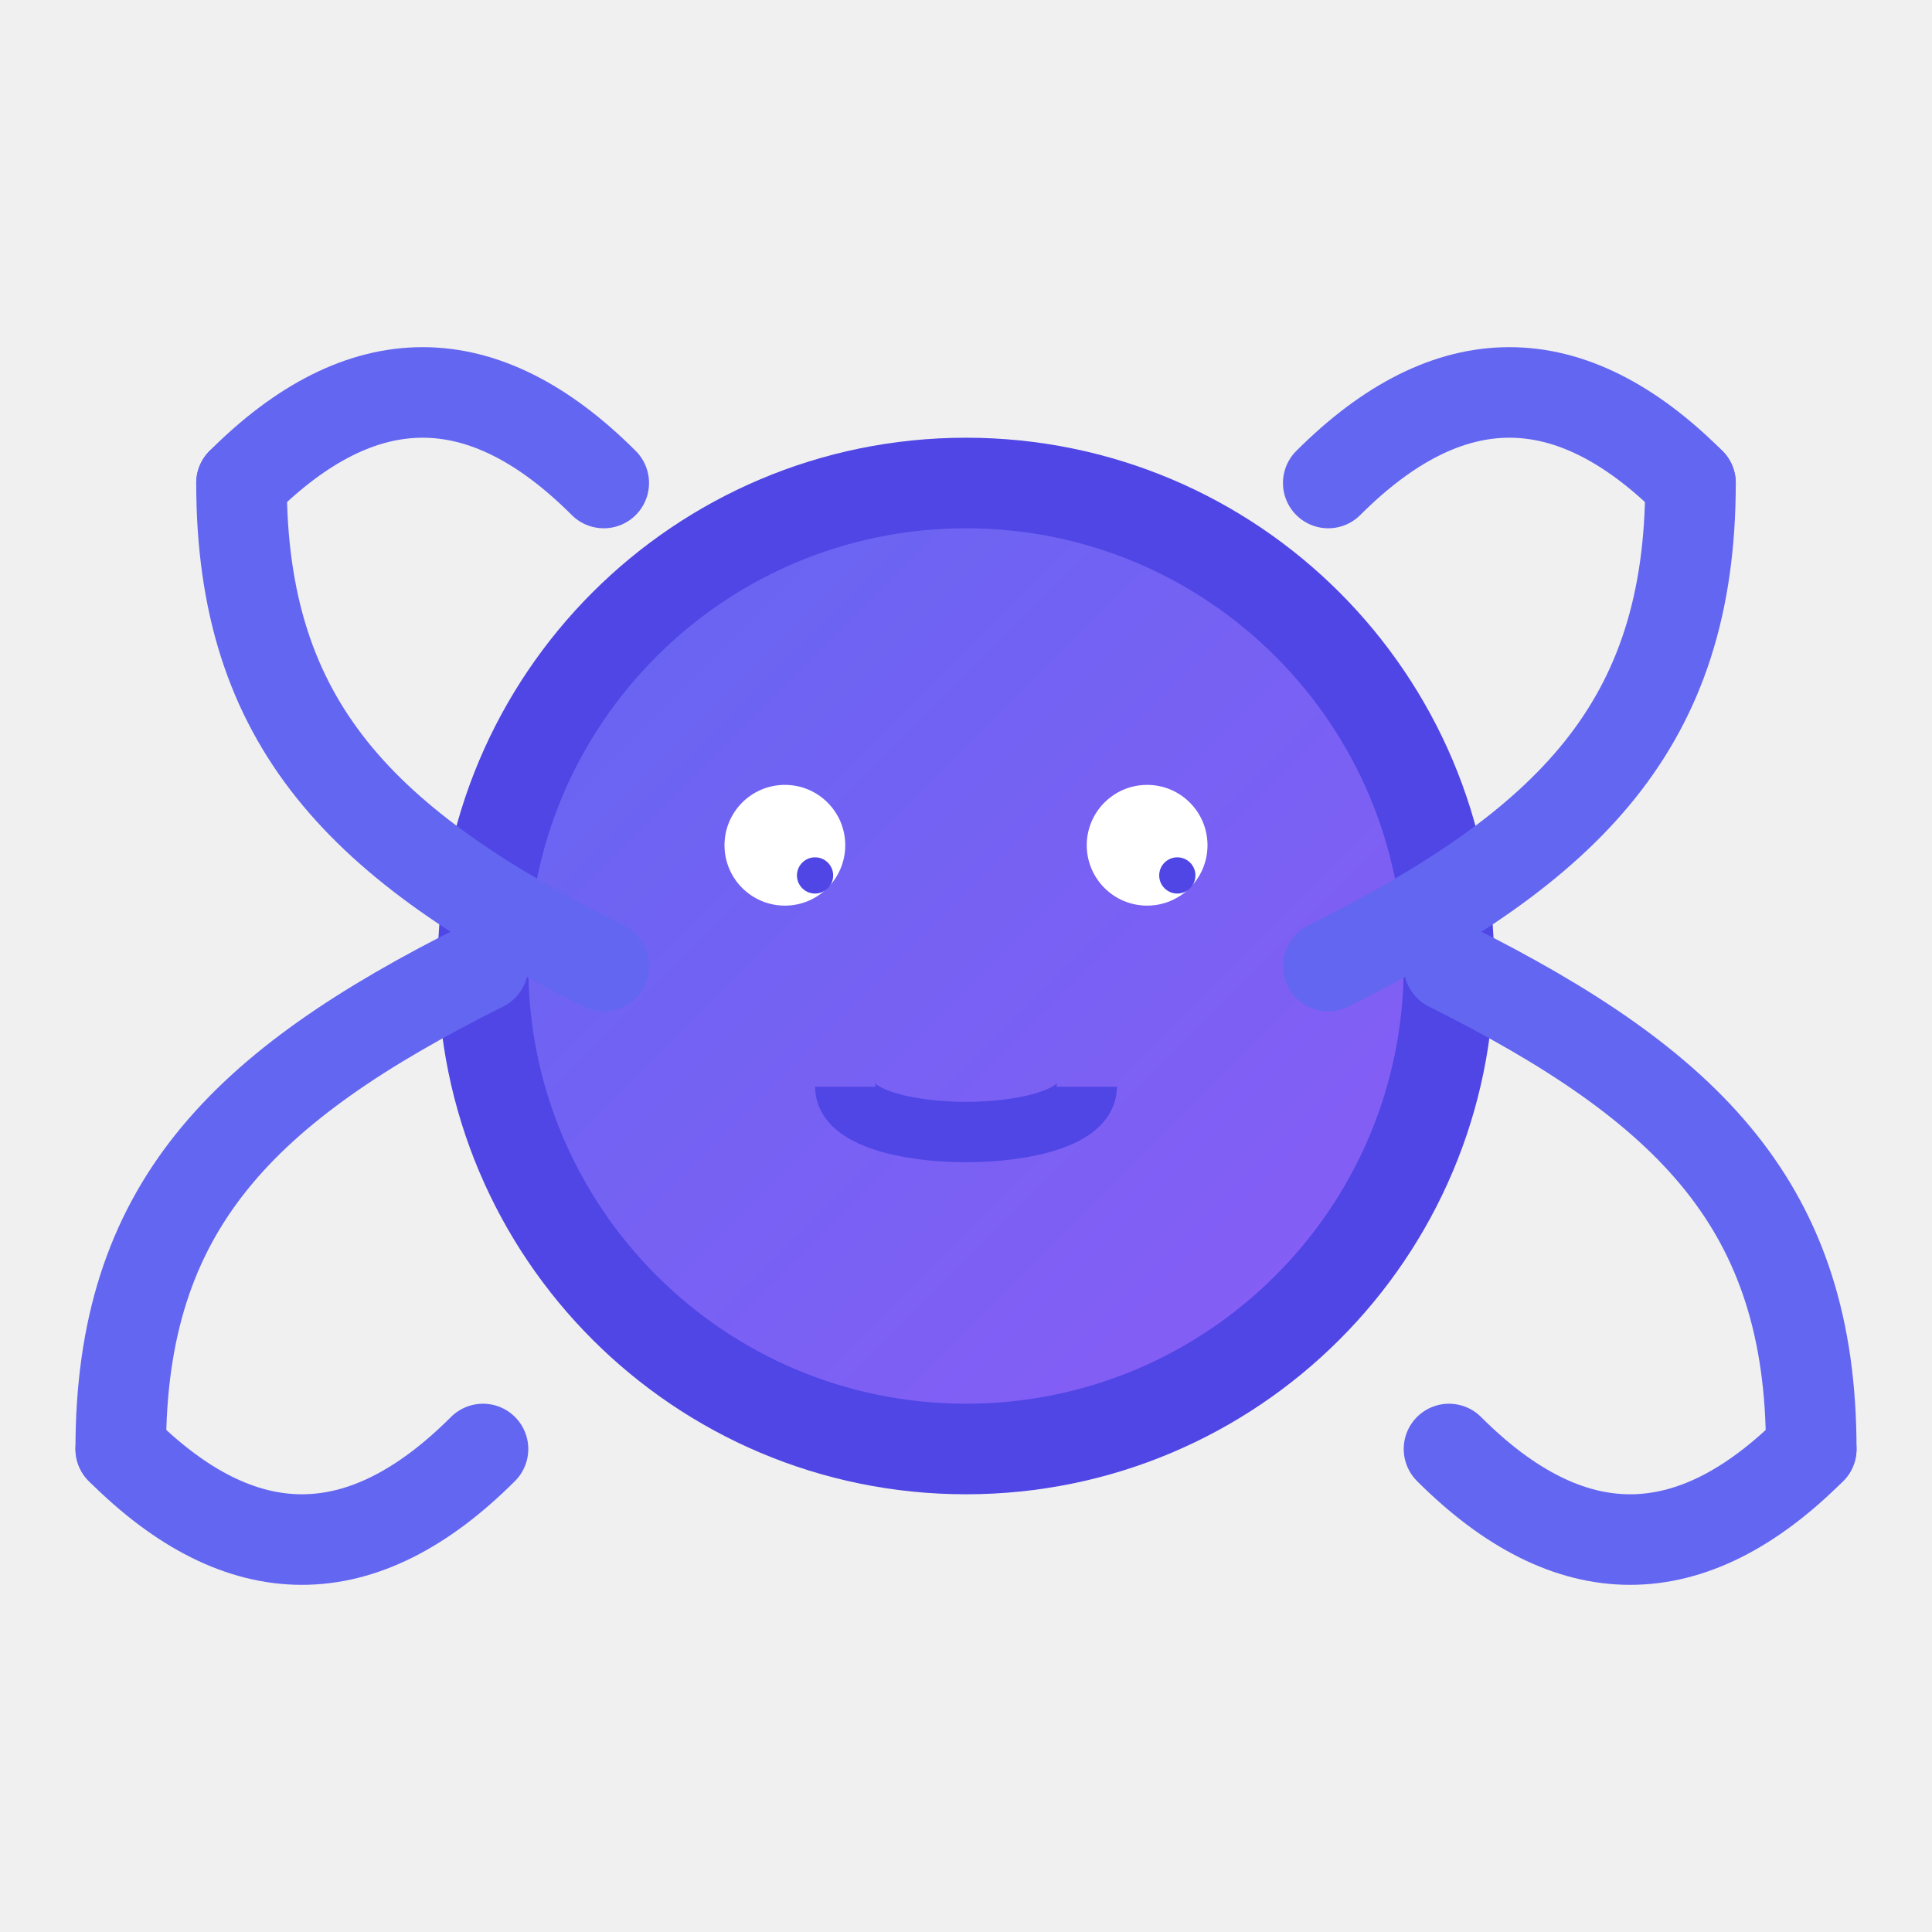
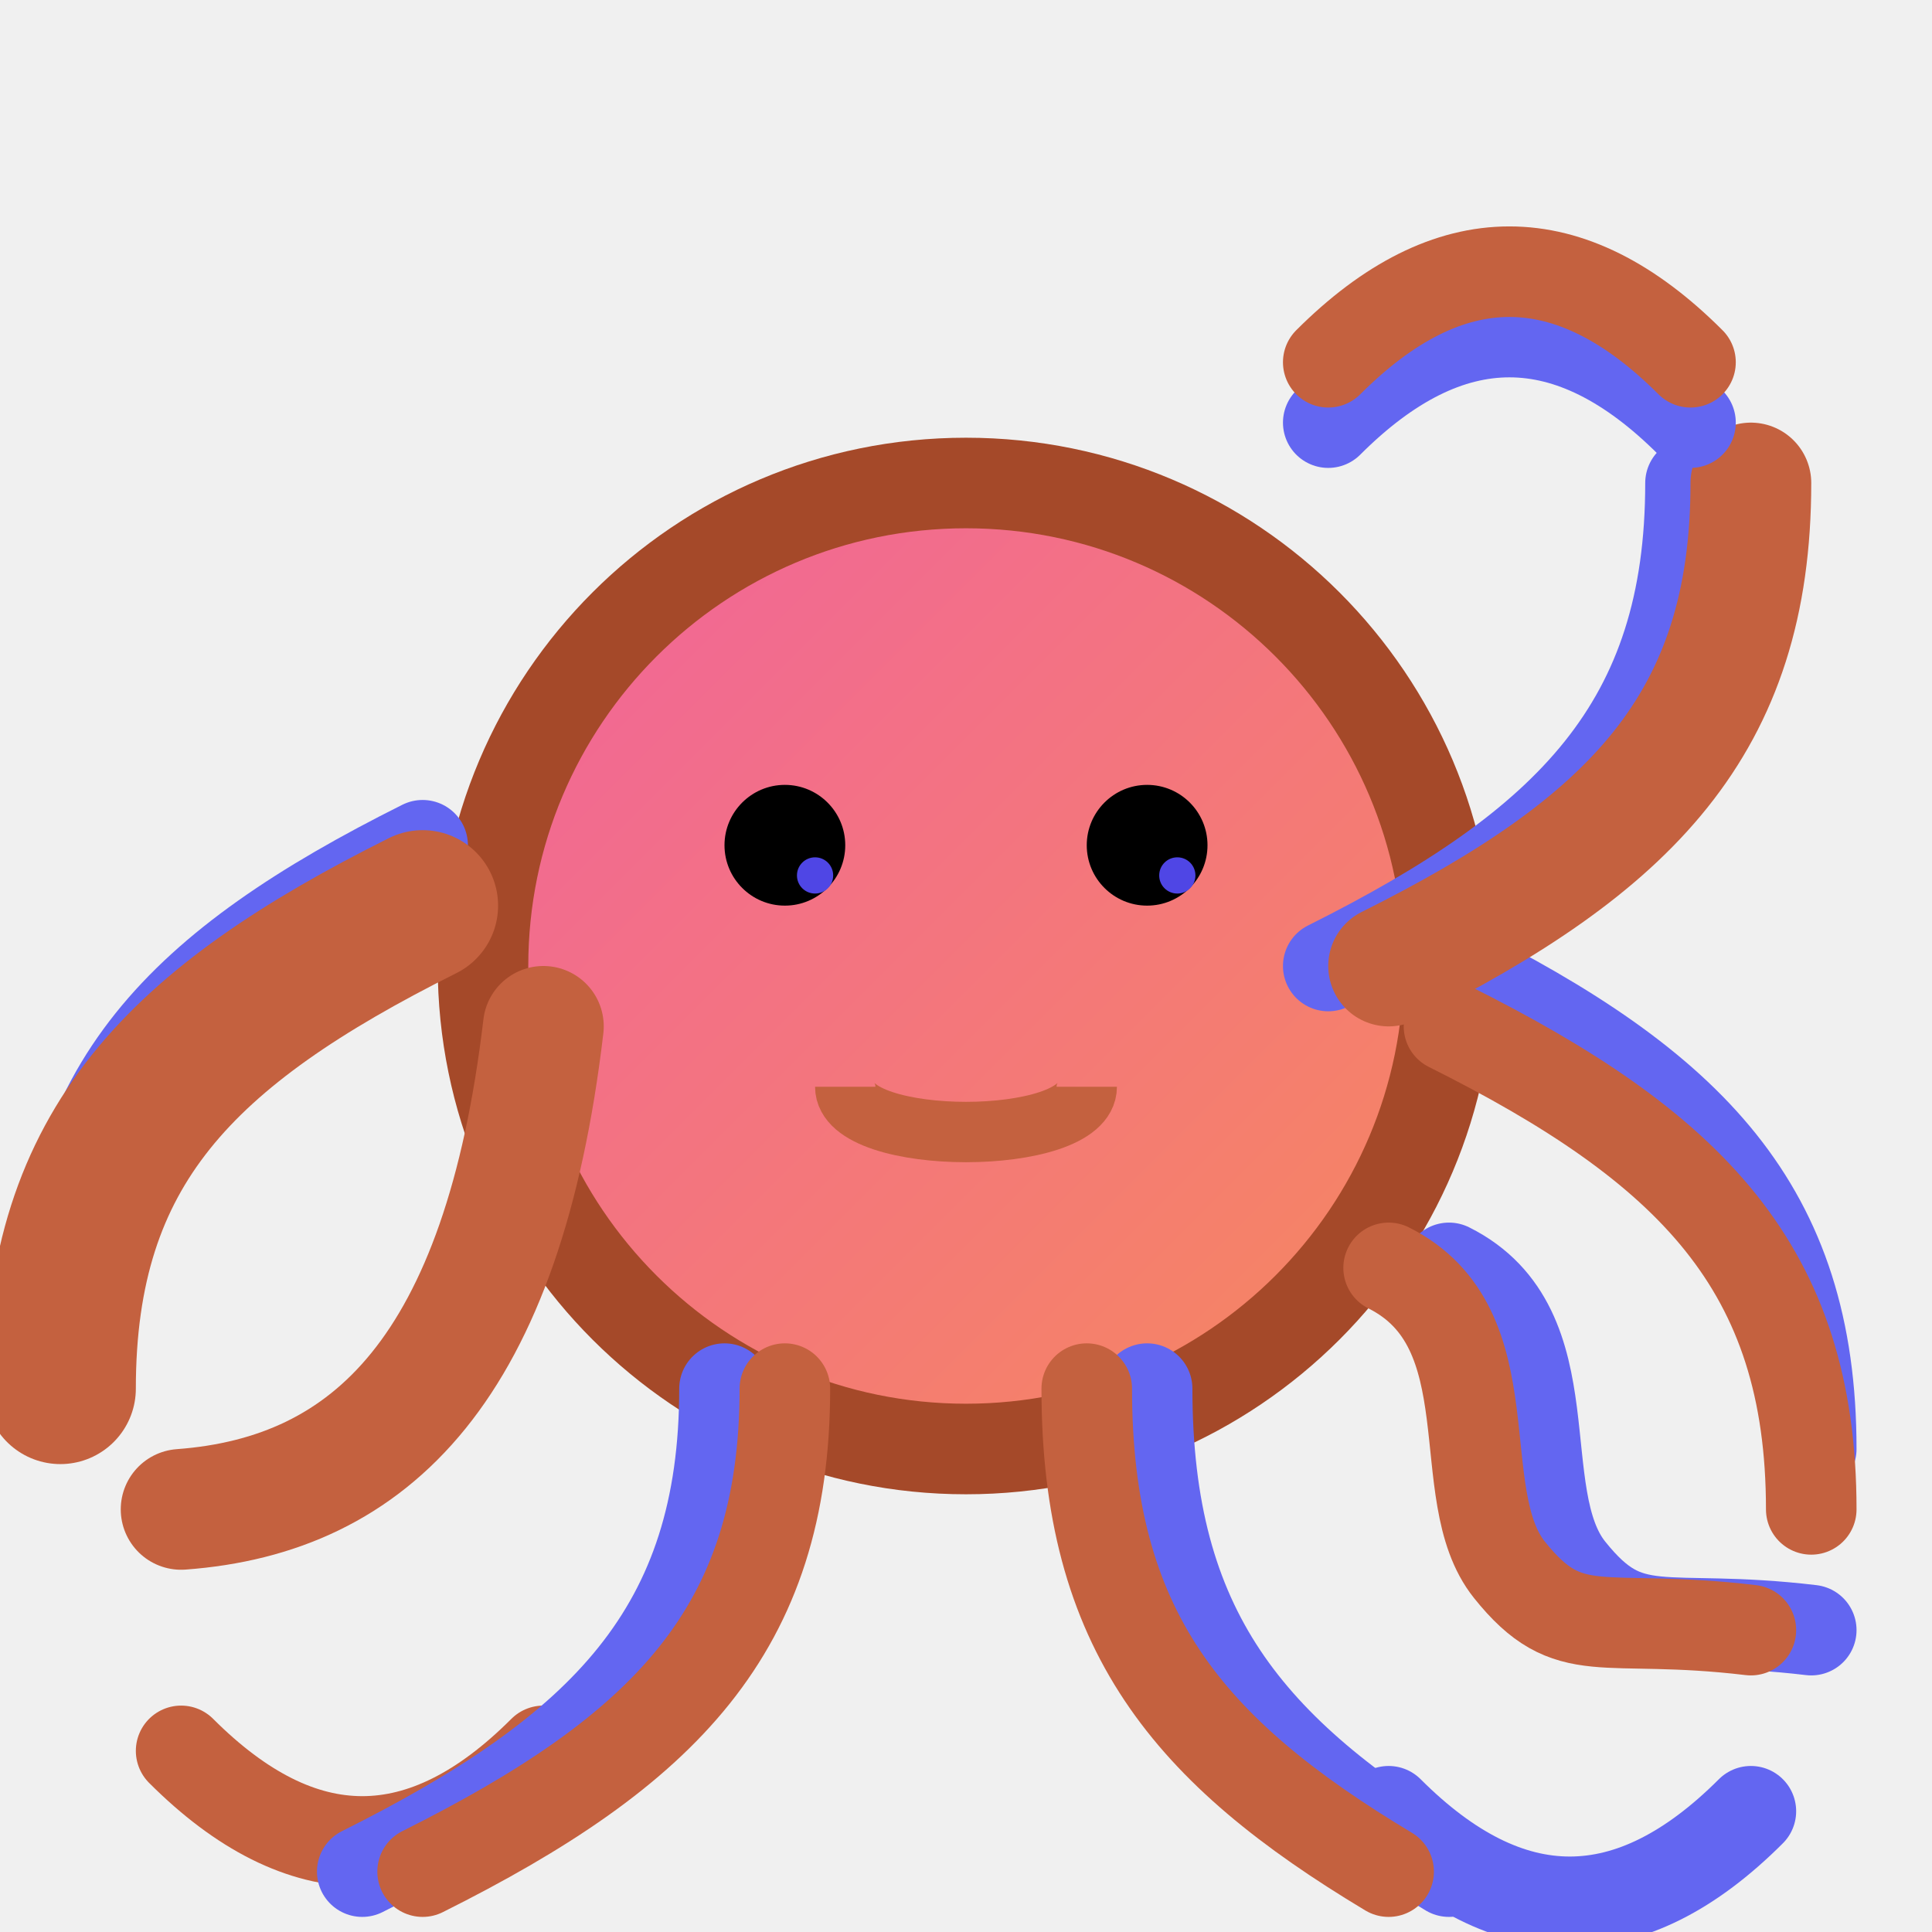
- <svg xmlns="http://www.w3.org/2000/svg" viewBox="0 0 32 32" width="32" height="32">
-   <defs>
-     <linearGradient id="octoGradient" x1="0%" y1="0%" x2="100%" y2="100%">
-       <stop offset="0%" style="stop-color:#6366f1;stop-opacity:1" />
-       <stop offset="100%" style="stop-color:#8b5cf6;stop-opacity:1" />
-     </linearGradient>
-   </defs>
-   <circle cx="16" cy="16" r="8" fill="url(#octoGradient)" stroke="#4f46e5" stroke-width="1.5" />
-   <circle cx="13" cy="14" r="1" fill="white" />
-   <circle cx="19" cy="14" r="1" fill="white" />
-   <circle cx="13.5" cy="14.5" r="0.3" fill="#4f46e5" />
-   <circle cx="19.5" cy="14.5" r="0.3" fill="#4f46e5" />
-   <path d="M14 18 C14 19 18 19 18 18" stroke="#4f46e5" stroke-width="1" fill="none" />
-   <path d="M8 16 C4 18 2 20 2 24" stroke="#6366f1" stroke-width="1.5" fill="none" stroke-linecap="round" />
-   <path d="M24 16 C28 18 30 20 30 24" stroke="#6366f1" stroke-width="1.5" fill="none" stroke-linecap="round" />
-   <path d="M2 24 C4 26 6 26 8 24" stroke="#6366f1" stroke-width="1.5" fill="none" stroke-linecap="round" />
-   <path d="M30 24 C28 26 26 26 24 24" stroke="#6366f1" stroke-width="1.5" fill="none" stroke-linecap="round" />
-   <path d="M10 16 C6 14 4 12 4 8" stroke="#6366f1" stroke-width="1.5" fill="none" stroke-linecap="round" />
-   <path d="M22 16 C26 14 28 12 28 8" stroke="#6366f1" stroke-width="1.5" fill="none" stroke-linecap="round" />
-   <path d="M4 8 C6 6 8 6 10 8" stroke="#6366f1" stroke-width="1.5" fill="none" stroke-linecap="round" />
-   <path d="M28 8 C26 6 24 6 22 8" stroke="#6366f1" stroke-width="1.5" fill="none" stroke-linecap="round" />
+ <svg xmlns="http://www.w3.org/2000/svg" width="32" height="32" viewBox="0 0 32 32">
+   <linearGradient id="linearGradient1" x1="8" y1="8" x2="24" y2="24" gradientUnits="userSpaceOnUse">
+     <stop offset="1e-05" stop-color="#f1639d" stop-opacity="1" />
+     <stop offset="1" stop-color="#f6895c" stop-opacity="1" />
+   </linearGradient>
+   <path id="Path" fill="url(#linearGradient1)" stroke="#a54929" stroke-width="1.5" d="M 24 16 C 24 20.418 20.418 24 16 24 C 11.582 24 8 20.418 8 16 C 8 11.582 11.582 8 16 8 C 20.418 8 24 11.582 24 16 Z" />
+   <path id="path1" fill="#000000" stroke="none" d="M 14 14 C 14 14.552 13.552 15 13 15 C 12.448 15 12 14.552 12 14 C 12 13.448 12.448 13 13 13 C 13.552 13 14 13.448 14 14 Z" />
+   <path id="path2" fill="#000000" stroke="none" d="M 20 14 C 20 14.552 19.552 15 19 15 C 18.448 15 18 14.552 18 14 C 18 13.448 18.448 13 19 13 C 19.552 13 20 13.448 20 14 Z" />
+   <path id="path3" fill="#4f46e5" stroke="none" d="M 13.8 14.5 C 13.8 14.666 13.666 14.8 13.5 14.8 C 13.334 14.8 13.2 14.666 13.2 14.5 C 13.2 14.334 13.334 14.2 13.5 14.2 C 13.666 14.2 13.8 14.334 13.8 14.5 Z" />
+   <path id="path4" fill="#4f46e5" stroke="none" d="M 19.8 14.5 C 19.8 14.666 19.666 14.8 19.5 14.8 C 19.334 14.8 19.2 14.666 19.2 14.5 C 19.2 14.334 19.334 14.2 19.5 14.2 C 19.666 14.2 19.8 14.334 19.8 14.5 Z" />
+   <path id="path5" fill="none" stroke="#c4613f" d="M 14 18 C 14 19 18 19 18 18" />
+   <path id="Path-copy-8" fill="none" stroke="#6366f1" stroke-width="1.5" stroke-linecap="round" d="M 7 14 C 3 16 1 18 1 22" />
+   <path id="path6" fill="none" stroke="#c4613f" stroke-width="2.5" stroke-linecap="round" d="M 7 15 C 3 17 1 19 1 23" />
+   <path id="Path-copy-4" fill="none" stroke="#c4613f" stroke-width="2" stroke-linecap="round" d="M 9 17 C 8.333 22.655 6.153 24.767 3 25" />
+   <path id="path7" fill="none" stroke="#6366f1" stroke-width="1.5" stroke-linecap="round" d="M 24 16 C 28 18 30 20 30 24" />
+   <path id="Path-copy-12" fill="none" stroke="#c4613f" stroke-width="1.5" stroke-linecap="round" d="M 24 17 C 28 19 30 21 30 25" />
+   <path id="Path-copy-2" fill="none" stroke="#6366f1" stroke-width="1.5" stroke-linecap="round" d="M 24 21 C 26 22 25 24.75 26 26 C 27 27.25 27.508 26.703 30 27" />
+   <path id="Path-copy-11" fill="none" stroke="#c4613f" stroke-width="1.5" stroke-linecap="round" d="M 23 21 C 25 22 24 24.75 25 26 C 26 27.25 26.508 26.703 29 27" />
+   <path id="path8" fill="none" stroke="#c4613f" stroke-width="1.5" stroke-linecap="round" d="M 3 29 C 5 31 7 31 9 29" />
+   <path id="path9" fill="none" stroke="#6366f1" stroke-width="1.5" stroke-linecap="round" d="M 29 30 C 27 32 25 32 23 30" />
+   <path id="path10" fill="none" stroke="#6366f1" stroke-width="1.5" stroke-linecap="round" d="M 22 16 C 26 14 28 12 28 8" />
+   <path id="Path-copy-5" fill="none" stroke="#c4613f" stroke-width="2" stroke-linecap="round" d="M 23 16 C 27 14 29 12 29 8" />
+   <path id="Path-copy-3" fill="none" stroke="#6366f1" stroke-width="1.5" stroke-linecap="round" d="M 6 31 C 10 29 12 27 12 23" />
+   <path id="Path-copy-9" fill="none" stroke="#c4613f" stroke-width="1.5" stroke-linecap="round" d="M 7 31 C 11 29 13 27 13 23" />
+   <path id="Path-copy-7" fill="none" stroke="#6366f1" stroke-width="1.5" stroke-linecap="round" d="M 24 31 C 20.667 29 19 27 19 23" />
+   <path id="Path-copy-10" fill="none" stroke="#c4613f" stroke-width="1.5" stroke-linecap="round" d="M 23 31 C 19.667 29 18 27 18 23" />
+   <path id="path11" fill="none" stroke="#6366f1" stroke-width="1.5" stroke-linecap="round" d="M 28 7 C 26 5 24 5 22 7" />
+   <path id="Path-copy-6" fill="none" stroke="#c4613f" stroke-width="1.5" stroke-linecap="round" d="M 28 6 C 26 4 24 4 22 6" />
</svg>
